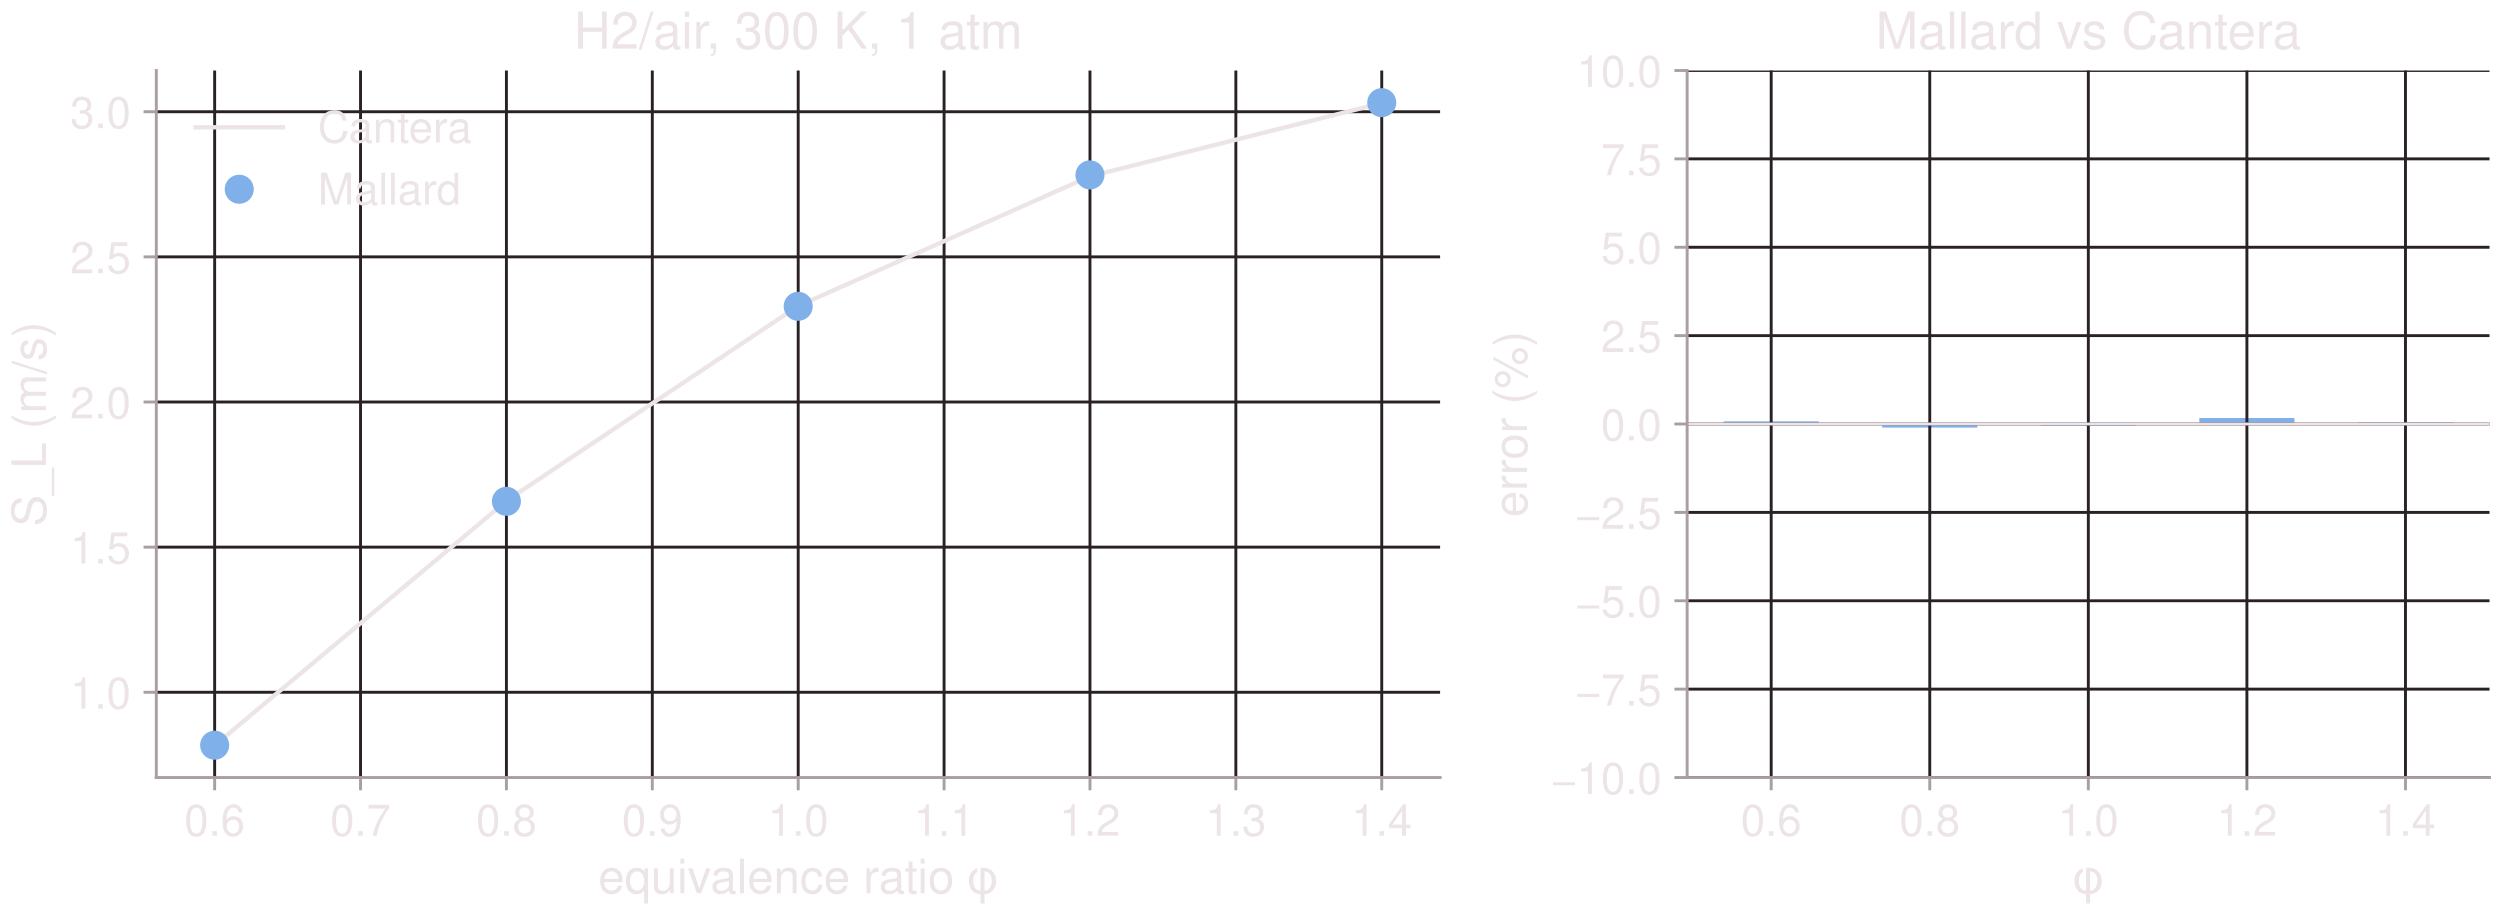
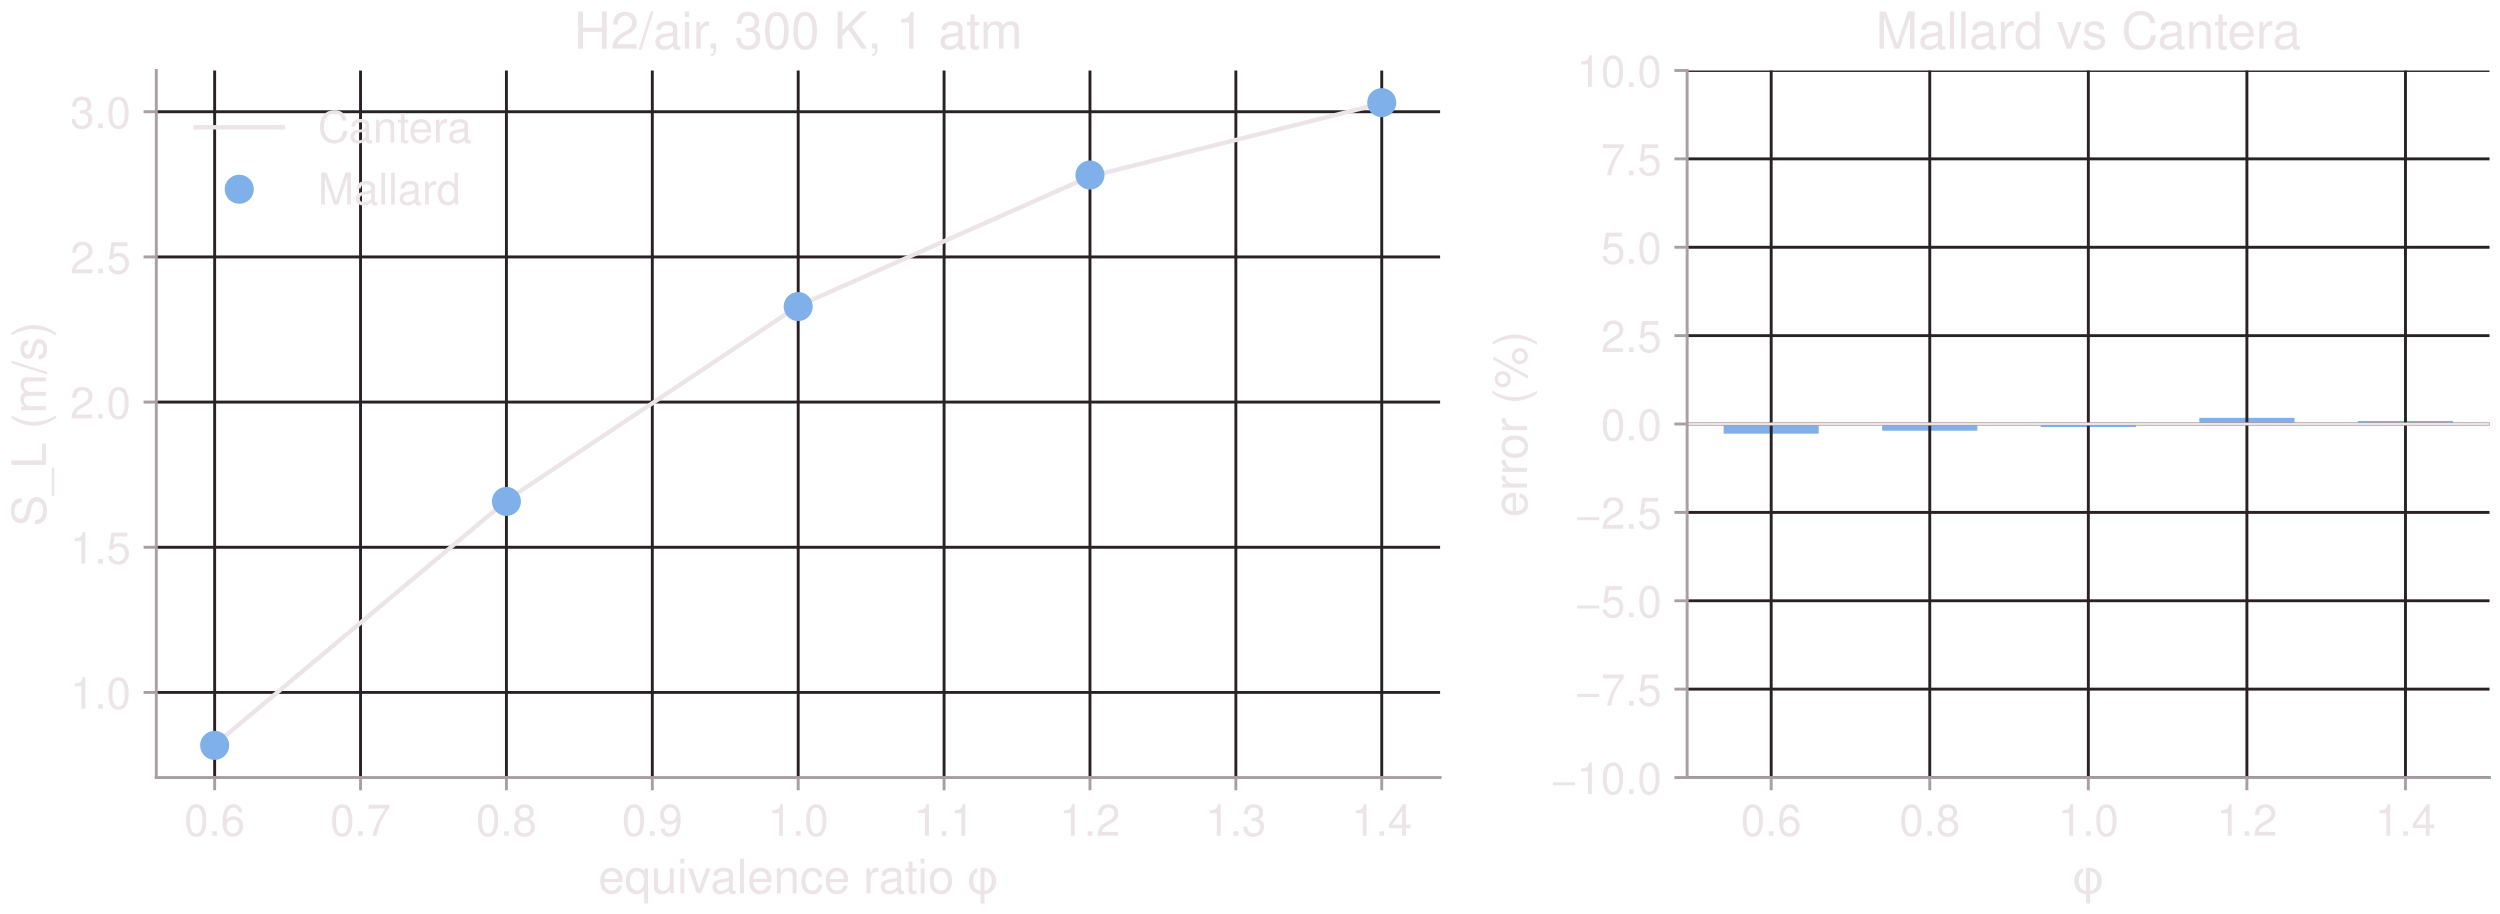
<svg xmlns="http://www.w3.org/2000/svg" xmlns:xlink="http://www.w3.org/1999/xlink" width="687.21pt" height="251.11pt" viewBox="0 0 687.21 251.11" version="1.1">
  <defs>
    <style type="text/css">*{stroke-linejoin: round; stroke-linecap: butt}</style>
  </defs>
  <g id="figure_1">
    <g id="patch_1">
      <path d="M 0 251.11  L 687.21 251.11  L 687.21 0  L 0 0  L 0 251.11  z " style="fill: none" />
    </g>
    <g id="axes_1">
      <g id="patch_2">
        <path d="M 42.963 213.731  L 395.859 213.731  L 395.859 19.38  L 42.963 19.38  L 42.963 213.731  z " style="fill: none" />
      </g>
      <g id="matplotlib.axis_1">
        <g id="xtick_1">
          <g id="line2d_1">
            <path d="M 59.004 213.731  L 59.004 19.38  " clip-path="url(#pd520b884c3)" style="fill: none; stroke: #2a2126; stroke-width: 0.8; stroke-linecap: square" />
          </g>
          <g id="line2d_2">
            <defs>
              <path id="me1e8b48456" d="M 0 0  L 0 3.5  " style="stroke: #a99ea3; stroke-width: 0.8" />
            </defs>
            <g>
              <use xlink:href="#me1e8b48456" x="59.004" y="213.731" style="fill: #a99ea3; stroke: #a99ea3; stroke-width: 0.8" />
            </g>
          </g>
          <g id="text_1">
            <text style="font-size: 12px; font-family: 'Helvetica', 'Arial', 'DejaVu Sans'; text-anchor: middle; fill: #ece4e7" x="59.004" y="229.731" transform="rotate(-0 59.00356 229.7309)">0.6</text>
          </g>
        </g>
        <g id="xtick_2">
          <g id="line2d_3">
            <path d="M 99.105 213.731  L 99.105 19.38  " clip-path="url(#pd520b884c3)" style="fill: none; stroke: #2a2126; stroke-width: 0.8; stroke-linecap: square" />
          </g>
          <g id="line2d_4">
            <g>
              <use xlink:href="#me1e8b48456" x="99.105" y="213.731" style="fill: #a99ea3; stroke: #a99ea3; stroke-width: 0.8" />
            </g>
          </g>
          <g id="text_2">
            <text style="font-size: 12px; font-family: 'Helvetica', 'Arial', 'DejaVu Sans'; text-anchor: middle; fill: #ece4e7" x="99.105" y="229.731" transform="rotate(-0 99.10543 229.7309)">0.7</text>
          </g>
        </g>
        <g id="xtick_3">
          <g id="line2d_5">
            <path d="M 139.207 213.731  L 139.207 19.38  " clip-path="url(#pd520b884c3)" style="fill: none; stroke: #2a2126; stroke-width: 0.8; stroke-linecap: square" />
          </g>
          <g id="line2d_6">
            <g>
              <use xlink:href="#me1e8b48456" x="139.207" y="213.731" style="fill: #a99ea3; stroke: #a99ea3; stroke-width: 0.8" />
            </g>
          </g>
          <g id="text_3">
            <text style="font-size: 12px; font-family: 'Helvetica', 'Arial', 'DejaVu Sans'; text-anchor: middle; fill: #ece4e7" x="139.207" y="229.731" transform="rotate(-0 139.2073 229.7309)">0.8</text>
          </g>
        </g>
        <g id="xtick_4">
          <g id="line2d_7">
            <path d="M 179.309 213.731  L 179.309 19.38  " clip-path="url(#pd520b884c3)" style="fill: none; stroke: #2a2126; stroke-width: 0.8; stroke-linecap: square" />
          </g>
          <g id="line2d_8">
            <g>
              <use xlink:href="#me1e8b48456" x="179.309" y="213.731" style="fill: #a99ea3; stroke: #a99ea3; stroke-width: 0.8" />
            </g>
          </g>
          <g id="text_4">
            <text style="font-size: 12px; font-family: 'Helvetica', 'Arial', 'DejaVu Sans'; text-anchor: middle; fill: #ece4e7" x="179.309" y="229.731" transform="rotate(-0 179.3092 229.7309)">0.9</text>
          </g>
        </g>
        <g id="xtick_5">
          <g id="line2d_9">
            <path d="M 219.411 213.731  L 219.411 19.38  " clip-path="url(#pd520b884c3)" style="fill: none; stroke: #2a2126; stroke-width: 0.8; stroke-linecap: square" />
          </g>
          <g id="line2d_10">
            <g>
              <use xlink:href="#me1e8b48456" x="219.411" y="213.731" style="fill: #a99ea3; stroke: #a99ea3; stroke-width: 0.8" />
            </g>
          </g>
          <g id="text_5">
            <text style="font-size: 12px; font-family: 'Helvetica', 'Arial', 'DejaVu Sans'; text-anchor: middle; fill: #ece4e7" x="219.411" y="229.731" transform="rotate(-0 219.411 229.7309)">1.0</text>
          </g>
        </g>
        <g id="xtick_6">
          <g id="line2d_11">
            <path d="M 259.513 213.731  L 259.513 19.38  " clip-path="url(#pd520b884c3)" style="fill: none; stroke: #2a2126; stroke-width: 0.8; stroke-linecap: square" />
          </g>
          <g id="line2d_12">
            <g>
              <use xlink:href="#me1e8b48456" x="259.513" y="213.731" style="fill: #a99ea3; stroke: #a99ea3; stroke-width: 0.8" />
            </g>
          </g>
          <g id="text_6">
            <text style="font-size: 12px; font-family: 'Helvetica', 'Arial', 'DejaVu Sans'; text-anchor: middle; fill: #ece4e7" x="259.513" y="229.731" transform="rotate(-0 259.5129 229.7309)">1.1</text>
          </g>
        </g>
        <g id="xtick_7">
          <g id="line2d_13">
            <path d="M 299.615 213.731  L 299.615 19.38  " clip-path="url(#pd520b884c3)" style="fill: none; stroke: #2a2126; stroke-width: 0.8; stroke-linecap: square" />
          </g>
          <g id="line2d_14">
            <g>
              <use xlink:href="#me1e8b48456" x="299.615" y="213.731" style="fill: #a99ea3; stroke: #a99ea3; stroke-width: 0.8" />
            </g>
          </g>
          <g id="text_7">
            <text style="font-size: 12px; font-family: 'Helvetica', 'Arial', 'DejaVu Sans'; text-anchor: middle; fill: #ece4e7" x="299.615" y="229.731" transform="rotate(-0 299.6148 229.7309)">1.2</text>
          </g>
        </g>
        <g id="xtick_8">
          <g id="line2d_15">
            <path d="M 339.717 213.731  L 339.717 19.38  " clip-path="url(#pd520b884c3)" style="fill: none; stroke: #2a2126; stroke-width: 0.8; stroke-linecap: square" />
          </g>
          <g id="line2d_16">
            <g>
              <use xlink:href="#me1e8b48456" x="339.717" y="213.731" style="fill: #a99ea3; stroke: #a99ea3; stroke-width: 0.8" />
            </g>
          </g>
          <g id="text_8">
            <text style="font-size: 12px; font-family: 'Helvetica', 'Arial', 'DejaVu Sans'; text-anchor: middle; fill: #ece4e7" x="339.717" y="229.731" transform="rotate(-0 339.7167 229.7309)">1.3</text>
          </g>
        </g>
        <g id="xtick_9">
          <g id="line2d_17">
            <path d="M 379.819 213.731  L 379.819 19.38  " clip-path="url(#pd520b884c3)" style="fill: none; stroke: #2a2126; stroke-width: 0.8; stroke-linecap: square" />
          </g>
          <g id="line2d_18">
            <g>
              <use xlink:href="#me1e8b48456" x="379.819" y="213.731" style="fill: #a99ea3; stroke: #a99ea3; stroke-width: 0.8" />
            </g>
          </g>
          <g id="text_9">
            <text style="font-size: 12px; font-family: 'Helvetica', 'Arial', 'DejaVu Sans'; text-anchor: middle; fill: #ece4e7" x="379.819" y="229.731" transform="rotate(-0 379.8185 229.7309)">1.4</text>
          </g>
        </g>
        <g id="text_10">
          <text style="font-size: 13px; font-family: 'Helvetica', 'Arial', 'DejaVu Sans'; text-anchor: middle; fill: #ece4e7" x="219.411" y="245.52" transform="rotate(-0 219.411 245.52)">equivalence ratio φ</text>
        </g>
      </g>
      <g id="matplotlib.axis_2">
        <g id="ytick_1">
          <g id="line2d_19">
-             <path d="M 42.963 190.293  L 395.859 190.293  " clip-path="url(#pd520b884c3)" style="fill: none; stroke: #2a2126; stroke-width: 0.8; stroke-linecap: square" />
+             <path d="M 42.963 190.339  L 395.859 190.339  " clip-path="url(#pd520b884c3)" style="fill: none; stroke: #2a2126; stroke-width: 0.8; stroke-linecap: square" />
          </g>
          <g id="line2d_20">
            <defs>
              <path id="m45a4b21da7" d="M 0 0  L -3.5 0  " style="stroke: #a99ea3; stroke-width: 0.8" />
            </defs>
            <g>
-               <use xlink:href="#m45a4b21da7" x="42.963" y="190.293" style="fill: #a99ea3; stroke: #a99ea3; stroke-width: 0.8" />
+               <use xlink:href="#m45a4b21da7" x="42.963" y="190.339" style="fill: #a99ea3; stroke: #a99ea3; stroke-width: 0.8" />
            </g>
          </g>
          <g id="text_11">
-             <text style="font-size: 12px; font-family: 'Helvetica', 'Arial', 'DejaVu Sans'; text-anchor: end; fill: #ece4e7" x="35.963" y="194.793" transform="rotate(-0 35.96281 194.7934)">1.0</text>
+             <text style="font-size: 12px; font-family: 'Helvetica', 'Arial', 'DejaVu Sans'; text-anchor: end; fill: #ece4e7" x="35.963" y="194.839" transform="rotate(-0 35.96281 194.8387)">1.0</text>
          </g>
        </g>
        <g id="ytick_2">
          <g id="line2d_21">
-             <path d="M 42.963 150.399  L 395.859 150.399  " clip-path="url(#pd520b884c3)" style="fill: none; stroke: #2a2126; stroke-width: 0.8; stroke-linecap: square" />
+             <path d="M 42.963 150.433  L 395.859 150.433  " clip-path="url(#pd520b884c3)" style="fill: none; stroke: #2a2126; stroke-width: 0.8; stroke-linecap: square" />
          </g>
          <g id="line2d_22">
            <g>
-               <use xlink:href="#m45a4b21da7" x="42.963" y="150.399" style="fill: #a99ea3; stroke: #a99ea3; stroke-width: 0.8" />
+               <use xlink:href="#m45a4b21da7" x="42.963" y="150.433" style="fill: #a99ea3; stroke: #a99ea3; stroke-width: 0.8" />
            </g>
          </g>
          <g id="text_12">
-             <text style="font-size: 12px; font-family: 'Helvetica', 'Arial', 'DejaVu Sans'; text-anchor: end; fill: #ece4e7" x="35.963" y="154.899" transform="rotate(-0 35.96281 154.8991)">1.5</text>
+             <text style="font-size: 12px; font-family: 'Helvetica', 'Arial', 'DejaVu Sans'; text-anchor: end; fill: #ece4e7" x="35.963" y="154.933" transform="rotate(-0 35.96281 154.9332)">1.5</text>
          </g>
        </g>
        <g id="ytick_3">
          <g id="line2d_23">
-             <path d="M 42.963 110.505  L 395.859 110.505  " clip-path="url(#pd520b884c3)" style="fill: none; stroke: #2a2126; stroke-width: 0.8; stroke-linecap: square" />
+             <path d="M 42.963 110.528  L 395.859 110.528  " clip-path="url(#pd520b884c3)" style="fill: none; stroke: #2a2126; stroke-width: 0.8; stroke-linecap: square" />
          </g>
          <g id="line2d_24">
            <g>
-               <use xlink:href="#m45a4b21da7" x="42.963" y="110.505" style="fill: #a99ea3; stroke: #a99ea3; stroke-width: 0.8" />
+               <use xlink:href="#m45a4b21da7" x="42.963" y="110.528" style="fill: #a99ea3; stroke: #a99ea3; stroke-width: 0.8" />
            </g>
          </g>
          <g id="text_13">
-             <text style="font-size: 12px; font-family: 'Helvetica', 'Arial', 'DejaVu Sans'; text-anchor: end; fill: #ece4e7" x="35.963" y="115.005" transform="rotate(-0 35.96281 115.0048)">2.0</text>
+             <text style="font-size: 12px; font-family: 'Helvetica', 'Arial', 'DejaVu Sans'; text-anchor: end; fill: #ece4e7" x="35.963" y="115.028" transform="rotate(-0 35.96281 115.0278)">2.0</text>
          </g>
        </g>
        <g id="ytick_4">
          <g id="line2d_25">
-             <path d="M 42.963 70.61  L 395.859 70.61  " clip-path="url(#pd520b884c3)" style="fill: none; stroke: #2a2126; stroke-width: 0.8; stroke-linecap: square" />
+             <path d="M 42.963 70.622  L 395.859 70.622  " clip-path="url(#pd520b884c3)" style="fill: none; stroke: #2a2126; stroke-width: 0.8; stroke-linecap: square" />
          </g>
          <g id="line2d_26">
            <g>
-               <use xlink:href="#m45a4b21da7" x="42.963" y="70.61" style="fill: #a99ea3; stroke: #a99ea3; stroke-width: 0.8" />
+               <use xlink:href="#m45a4b21da7" x="42.963" y="70.622" style="fill: #a99ea3; stroke: #a99ea3; stroke-width: 0.8" />
            </g>
          </g>
          <g id="text_14">
-             <text style="font-size: 12px; font-family: 'Helvetica', 'Arial', 'DejaVu Sans'; text-anchor: end; fill: #ece4e7" x="35.963" y="75.11" transform="rotate(-0 35.96281 75.11049)">2.5</text>
+             <text style="font-size: 12px; font-family: 'Helvetica', 'Arial', 'DejaVu Sans'; text-anchor: end; fill: #ece4e7" x="35.963" y="75.122" transform="rotate(-0 35.96281 75.12233)">2.5</text>
          </g>
        </g>
        <g id="ytick_5">
          <g id="line2d_27">
-             <path d="M 42.963 30.716  L 395.859 30.716  " clip-path="url(#pd520b884c3)" style="fill: none; stroke: #2a2126; stroke-width: 0.8; stroke-linecap: square" />
+             <path d="M 42.963 30.717  L 395.859 30.717  " clip-path="url(#pd520b884c3)" style="fill: none; stroke: #2a2126; stroke-width: 0.8; stroke-linecap: square" />
          </g>
          <g id="line2d_28">
            <g>
-               <use xlink:href="#m45a4b21da7" x="42.963" y="30.716" style="fill: #a99ea3; stroke: #a99ea3; stroke-width: 0.8" />
+               <use xlink:href="#m45a4b21da7" x="42.963" y="30.717" style="fill: #a99ea3; stroke: #a99ea3; stroke-width: 0.8" />
            </g>
          </g>
          <g id="text_15">
-             <text style="font-size: 12px; font-family: 'Helvetica', 'Arial', 'DejaVu Sans'; text-anchor: end; fill: #ece4e7" x="35.963" y="35.216" transform="rotate(-0 35.96281 35.21618)">3.0</text>
+             <text style="font-size: 12px; font-family: 'Helvetica', 'Arial', 'DejaVu Sans'; text-anchor: end; fill: #ece4e7" x="35.963" y="35.217" transform="rotate(-0 35.96281 35.21688)">3.0</text>
          </g>
        </g>
        <g id="text_16">
          <text style="font-size: 13px; font-family: 'Helvetica', 'Arial', 'DejaVu Sans'; text-anchor: middle; fill: #ece4e7" x="12.63" y="116.555" transform="rotate(-90 12.63 116.5555)">S_L (m/s)</text>
        </g>
      </g>
      <g id="line2d_29">
-         <path d="M 59.004 204.897  L 139.61 137.397  L 218.605 84.642  L 220.217 83.745  L 299.212 48.635  L 302.436 47.748  L 379.819 28.335  L 379.819 28.335  " clip-path="url(#pd520b884c3)" style="fill: none; stroke: #ece4e7; stroke-width: 1.2; stroke-linecap: square" />
+         <path d="M 59.004 204.718  L 139.61 137.31  L 218.605 84.642  L 220.217 83.746  L 299.212 48.68  L 302.436 47.795  L 379.819 28.424  L 379.819 28.424  " clip-path="url(#pd520b884c3)" style="fill: none; stroke: #ece4e7; stroke-width: 1.2; stroke-linecap: square" />
      </g>
      <g id="line2d_30">
        <defs>
          <path id="m67bd44d730" d="M 0 3.5  C 0.928 3.5 1.819 3.131 2.475 2.475  C 3.131 1.819 3.5 0.928 3.5 0  C 3.5 -0.928 3.131 -1.819 2.475 -2.475  C 1.819 -3.131 0.928 -3.5 0 -3.5  C -0.928 -3.5 -1.819 -3.131 -2.475 -2.475  C -3.131 -1.819 -3.5 -0.928 -3.5 0  C -3.5 0.928 -3.131 1.819 -2.475 2.475  C -1.819 3.131 -0.928 3.5 0 3.5  z " style="stroke: #7fb0ea" />
        </defs>
        <g clip-path="url(#pd520b884c3)">
-           <use xlink:href="#m67bd44d730" x="59.004" y="204.847" style="fill: #7fb0ea; stroke: #7fb0ea" />
-           <use xlink:href="#m67bd44d730" x="139.207" y="137.8" style="fill: #7fb0ea; stroke: #7fb0ea" />
-           <use xlink:href="#m67bd44d730" x="219.411" y="84.2" style="fill: #7fb0ea; stroke: #7fb0ea" />
-           <use xlink:href="#m67bd44d730" x="299.615" y="48.08" style="fill: #7fb0ea; stroke: #7fb0ea" />
+           <use xlink:href="#m67bd44d730" x="59.004" y="204.897" style="fill: #7fb0ea; stroke: #7fb0ea" />
+           <use xlink:href="#m67bd44d730" x="139.207" y="137.83" style="fill: #7fb0ea; stroke: #7fb0ea" />
+           <use xlink:href="#m67bd44d730" x="219.411" y="84.265" style="fill: #7fb0ea; stroke: #7fb0ea" />
+           <use xlink:href="#m67bd44d730" x="299.615" y="48.113" style="fill: #7fb0ea; stroke: #7fb0ea" />
          <use xlink:href="#m67bd44d730" x="379.819" y="28.214" style="fill: #7fb0ea; stroke: #7fb0ea" />
        </g>
      </g>
      <g id="patch_3">
        <path d="M 42.963 213.731  L 42.963 19.38  " style="fill: none; stroke: #a99ea3; stroke-width: 0.8; stroke-linejoin: miter; stroke-linecap: square" />
      </g>
      <g id="patch_4">
        <path d="M 42.963 213.731  L 395.859 213.731  " style="fill: none; stroke: #a99ea3; stroke-width: 0.8; stroke-linejoin: miter; stroke-linecap: square" />
      </g>
      <g id="text_17">
        <text style="font-size: 14px; font-family: 'Helvetica', 'Arial', 'DejaVu Sans'; text-anchor: middle; fill: #ece4e7" x="219.411" y="13.38" transform="rotate(-0 219.411 13.38)">H2/air, 300 K, 1 atm</text>
      </g>
      <g id="legend_1">
        <g id="line2d_31">
          <path d="M 53.763 34.98  L 65.763 34.98  L 77.763 34.98  " style="fill: none; stroke: #ece4e7; stroke-width: 1.2; stroke-linecap: square" />
        </g>
        <g id="text_18">
          <text style="font-size: 12px; font-family: 'Helvetica', 'Arial', 'DejaVu Sans'; text-anchor: start; fill: #ece4e7" x="87.363" y="39.18" transform="rotate(-0 87.36281 39.18)">Cantera</text>
        </g>
        <g id="line2d_32">
          <g>
            <use xlink:href="#m67bd44d730" x="65.763" y="52.019" style="fill: #7fb0ea; stroke: #7fb0ea" />
          </g>
        </g>
        <g id="text_19">
          <text style="font-size: 12px; font-family: 'Helvetica', 'Arial', 'DejaVu Sans'; text-anchor: start; fill: #ece4e7" x="87.363" y="56.219" transform="rotate(-0 87.36281 56.21906)">Mallard</text>
        </g>
      </g>
    </g>
    <g id="axes_2">
      <g id="patch_5">
        <path d="M 463.769 213.731  L 684.33 213.731  L 684.33 19.38  L 463.769 19.38  L 463.769 213.731  z " style="fill: none" />
      </g>
      <g id="patch_6">
-         <path d="M 473.795 116.555  L 499.948 116.555  L 499.948 115.82  L 473.795 115.82  z " clip-path="url(#pb2a02f700c)" style="fill: #7fb0ea" />
+         <path d="M 473.795 116.555  L 499.948 116.555  L 499.948 119.209  L 473.795 119.209  z " clip-path="url(#pb2a02f700c)" style="fill: #7fb0ea" />
      </g>
      <g id="patch_7">
-         <path d="M 517.384 116.555  L 543.537 116.555  L 543.537 117.537  L 517.384 117.537  z " clip-path="url(#pb2a02f700c)" style="fill: #7fb0ea" />
+         <path d="M 517.384 116.555  L 543.537 116.555  L 543.537 118.397  L 517.384 118.397  z " clip-path="url(#pb2a02f700c)" style="fill: #7fb0ea" />
      </g>
      <g id="patch_8">
-         <path d="M 560.973 116.555  L 587.126 116.555  L 587.126 117.06  L 560.973 117.06  z " clip-path="url(#pb2a02f700c)" style="fill: #7fb0ea" />
+         <path d="M 560.973 116.555  L 587.126 116.555  L 587.126 117.393  L 560.973 117.393  z " clip-path="url(#pb2a02f700c)" style="fill: #7fb0ea" />
      </g>
      <g id="patch_9">
-         <path d="M 604.562 116.555  L 630.715 116.555  L 630.715 114.906  L 604.562 114.906  z " clip-path="url(#pb2a02f700c)" style="fill: #7fb0ea" />
+         <path d="M 604.562 116.555  L 630.715 116.555  L 630.715 114.856  L 604.562 114.856  z " clip-path="url(#pb2a02f700c)" style="fill: #7fb0ea" />
      </g>
      <g id="patch_10">
-         <path d="M 648.151 116.555  L 674.304 116.555  L 674.304 116.071  L 648.151 116.071  z " clip-path="url(#pb2a02f700c)" style="fill: #7fb0ea" />
+         <path d="M 648.151 116.555  L 674.304 116.555  L 674.304 115.71  L 648.151 115.71  z " clip-path="url(#pb2a02f700c)" style="fill: #7fb0ea" />
      </g>
      <g id="matplotlib.axis_3">
        <g id="xtick_10">
          <g id="line2d_33">
            <path d="M 486.871 213.731  L 486.871 19.38  " clip-path="url(#pb2a02f700c)" style="fill: none; stroke: #2a2126; stroke-width: 0.8; stroke-linecap: square" />
          </g>
          <g id="line2d_34">
            <g>
              <use xlink:href="#me1e8b48456" x="486.871" y="213.731" style="fill: #a99ea3; stroke: #a99ea3; stroke-width: 0.8" />
            </g>
          </g>
          <g id="text_20">
            <text style="font-size: 12px; font-family: 'Helvetica', 'Arial', 'DejaVu Sans'; text-anchor: middle; fill: #ece4e7" x="486.871" y="229.731" transform="rotate(-0 486.8714 229.7309)">0.6</text>
          </g>
        </g>
        <g id="xtick_11">
          <g id="line2d_35">
            <path d="M 530.46 213.731  L 530.46 19.38  " clip-path="url(#pb2a02f700c)" style="fill: none; stroke: #2a2126; stroke-width: 0.8; stroke-linecap: square" />
          </g>
          <g id="line2d_36">
            <g>
              <use xlink:href="#me1e8b48456" x="530.46" y="213.731" style="fill: #a99ea3; stroke: #a99ea3; stroke-width: 0.8" />
            </g>
          </g>
          <g id="text_21">
            <text style="font-size: 12px; font-family: 'Helvetica', 'Arial', 'DejaVu Sans'; text-anchor: middle; fill: #ece4e7" x="530.46" y="229.731" transform="rotate(-0 530.4604 229.7309)">0.8</text>
          </g>
        </g>
        <g id="xtick_12">
          <g id="line2d_37">
            <path d="M 574.049 213.731  L 574.049 19.38  " clip-path="url(#pb2a02f700c)" style="fill: none; stroke: #2a2126; stroke-width: 0.8; stroke-linecap: square" />
          </g>
          <g id="line2d_38">
            <g>
              <use xlink:href="#me1e8b48456" x="574.049" y="213.731" style="fill: #a99ea3; stroke: #a99ea3; stroke-width: 0.8" />
            </g>
          </g>
          <g id="text_22">
            <text style="font-size: 12px; font-family: 'Helvetica', 'Arial', 'DejaVu Sans'; text-anchor: middle; fill: #ece4e7" x="574.049" y="229.731" transform="rotate(-0 574.0494 229.7309)">1.0</text>
          </g>
        </g>
        <g id="xtick_13">
          <g id="line2d_39">
            <path d="M 617.638 213.731  L 617.638 19.38  " clip-path="url(#pb2a02f700c)" style="fill: none; stroke: #2a2126; stroke-width: 0.8; stroke-linecap: square" />
          </g>
          <g id="line2d_40">
            <g>
              <use xlink:href="#me1e8b48456" x="617.638" y="213.731" style="fill: #a99ea3; stroke: #a99ea3; stroke-width: 0.8" />
            </g>
          </g>
          <g id="text_23">
            <text style="font-size: 12px; font-family: 'Helvetica', 'Arial', 'DejaVu Sans'; text-anchor: middle; fill: #ece4e7" x="617.638" y="229.731" transform="rotate(-0 617.6384 229.7309)">1.2</text>
          </g>
        </g>
        <g id="xtick_14">
          <g id="line2d_41">
            <path d="M 661.227 213.731  L 661.227 19.38  " clip-path="url(#pb2a02f700c)" style="fill: none; stroke: #2a2126; stroke-width: 0.8; stroke-linecap: square" />
          </g>
          <g id="line2d_42">
            <g>
              <use xlink:href="#me1e8b48456" x="661.227" y="213.731" style="fill: #a99ea3; stroke: #a99ea3; stroke-width: 0.8" />
            </g>
          </g>
          <g id="text_24">
            <text style="font-size: 12px; font-family: 'Helvetica', 'Arial', 'DejaVu Sans'; text-anchor: middle; fill: #ece4e7" x="661.227" y="229.731" transform="rotate(-0 661.2274 229.7309)">1.4</text>
          </g>
        </g>
        <g id="text_25">
          <text style="font-size: 13px; font-family: 'Helvetica', 'Arial', 'DejaVu Sans'; text-anchor: middle; fill: #ece4e7" x="574.049" y="245.52" transform="rotate(-0 574.0494 245.52)">φ</text>
        </g>
      </g>
      <g id="matplotlib.axis_4">
        <g id="ytick_6">
          <g id="line2d_43">
            <path d="M 463.769 213.731  L 684.33 213.731  " clip-path="url(#pb2a02f700c)" style="fill: none; stroke: #2a2126; stroke-width: 0.8; stroke-linecap: square" />
          </g>
          <g id="line2d_44">
            <g>
              <use xlink:href="#m45a4b21da7" x="463.769" y="213.731" style="fill: #a99ea3; stroke: #a99ea3; stroke-width: 0.8" />
            </g>
          </g>
          <g id="text_26">
            <text style="font-size: 12px; font-family: 'Helvetica', 'Arial', 'DejaVu Sans'; text-anchor: end; fill: #ece4e7" x="456.769" y="218.231" transform="rotate(-0 456.7693 218.2309)">−10.0</text>
          </g>
        </g>
        <g id="ytick_7">
          <g id="line2d_45">
            <path d="M 463.769 189.437  L 684.33 189.437  " clip-path="url(#pb2a02f700c)" style="fill: none; stroke: #2a2126; stroke-width: 0.8; stroke-linecap: square" />
          </g>
          <g id="line2d_46">
            <g>
              <use xlink:href="#m45a4b21da7" x="463.769" y="189.437" style="fill: #a99ea3; stroke: #a99ea3; stroke-width: 0.8" />
            </g>
          </g>
          <g id="text_27">
            <text style="font-size: 12px; font-family: 'Helvetica', 'Arial', 'DejaVu Sans'; text-anchor: end; fill: #ece4e7" x="456.769" y="193.937" transform="rotate(-0 456.7693 193.9371)">−7.5</text>
          </g>
        </g>
        <g id="ytick_8">
          <g id="line2d_47">
            <path d="M 463.769 165.143  L 684.33 165.143  " clip-path="url(#pb2a02f700c)" style="fill: none; stroke: #2a2126; stroke-width: 0.8; stroke-linecap: square" />
          </g>
          <g id="line2d_48">
            <g>
              <use xlink:href="#m45a4b21da7" x="463.769" y="165.143" style="fill: #a99ea3; stroke: #a99ea3; stroke-width: 0.8" />
            </g>
          </g>
          <g id="text_28">
            <text style="font-size: 12px; font-family: 'Helvetica', 'Arial', 'DejaVu Sans'; text-anchor: end; fill: #ece4e7" x="456.769" y="169.643" transform="rotate(-0 456.7693 169.6432)">−5.0</text>
          </g>
        </g>
        <g id="ytick_9">
          <g id="line2d_49">
            <path d="M 463.769 140.849  L 684.33 140.849  " clip-path="url(#pb2a02f700c)" style="fill: none; stroke: #2a2126; stroke-width: 0.8; stroke-linecap: square" />
          </g>
          <g id="line2d_50">
            <g>
              <use xlink:href="#m45a4b21da7" x="463.769" y="140.849" style="fill: #a99ea3; stroke: #a99ea3; stroke-width: 0.8" />
            </g>
          </g>
          <g id="text_29">
            <text style="font-size: 12px; font-family: 'Helvetica', 'Arial', 'DejaVu Sans'; text-anchor: end; fill: #ece4e7" x="456.769" y="145.349" transform="rotate(-0 456.7693 145.3493)">−2.5</text>
          </g>
        </g>
        <g id="ytick_10">
          <g id="line2d_51">
            <path d="M 463.769 116.555  L 684.33 116.555  " clip-path="url(#pb2a02f700c)" style="fill: none; stroke: #2a2126; stroke-width: 0.8; stroke-linecap: square" />
          </g>
          <g id="line2d_52">
            <g>
              <use xlink:href="#m45a4b21da7" x="463.769" y="116.555" style="fill: #a99ea3; stroke: #a99ea3; stroke-width: 0.8" />
            </g>
          </g>
          <g id="text_30">
            <text style="font-size: 12px; font-family: 'Helvetica', 'Arial', 'DejaVu Sans'; text-anchor: end; fill: #ece4e7" x="456.769" y="121.055" transform="rotate(-0 456.7693 121.0555)">0.0</text>
          </g>
        </g>
        <g id="ytick_11">
          <g id="line2d_53">
            <path d="M 463.769 92.262  L 684.33 92.262  " clip-path="url(#pb2a02f700c)" style="fill: none; stroke: #2a2126; stroke-width: 0.8; stroke-linecap: square" />
          </g>
          <g id="line2d_54">
            <g>
              <use xlink:href="#m45a4b21da7" x="463.769" y="92.262" style="fill: #a99ea3; stroke: #a99ea3; stroke-width: 0.8" />
            </g>
          </g>
          <g id="text_31">
            <text style="font-size: 12px; font-family: 'Helvetica', 'Arial', 'DejaVu Sans'; text-anchor: end; fill: #ece4e7" x="456.769" y="96.762" transform="rotate(-0 456.7693 96.7616)">2.5</text>
          </g>
        </g>
        <g id="ytick_12">
          <g id="line2d_55">
            <path d="M 463.769 67.968  L 684.33 67.968  " clip-path="url(#pb2a02f700c)" style="fill: none; stroke: #2a2126; stroke-width: 0.8; stroke-linecap: square" />
          </g>
          <g id="line2d_56">
            <g>
              <use xlink:href="#m45a4b21da7" x="463.769" y="67.968" style="fill: #a99ea3; stroke: #a99ea3; stroke-width: 0.8" />
            </g>
          </g>
          <g id="text_32">
            <text style="font-size: 12px; font-family: 'Helvetica', 'Arial', 'DejaVu Sans'; text-anchor: end; fill: #ece4e7" x="456.769" y="72.468" transform="rotate(-0 456.7693 72.46773)">5.0</text>
          </g>
        </g>
        <g id="ytick_13">
          <g id="line2d_57">
            <path d="M 463.769 43.674  L 684.33 43.674  " clip-path="url(#pb2a02f700c)" style="fill: none; stroke: #2a2126; stroke-width: 0.8; stroke-linecap: square" />
          </g>
          <g id="line2d_58">
            <g>
              <use xlink:href="#m45a4b21da7" x="463.769" y="43.674" style="fill: #a99ea3; stroke: #a99ea3; stroke-width: 0.8" />
            </g>
          </g>
          <g id="text_33">
            <text style="font-size: 12px; font-family: 'Helvetica', 'Arial', 'DejaVu Sans'; text-anchor: end; fill: #ece4e7" x="456.769" y="48.174" transform="rotate(-0 456.7693 48.17387)">7.5</text>
          </g>
        </g>
        <g id="ytick_14">
          <g id="line2d_59">
            <path d="M 463.769 19.38  L 684.33 19.38  " clip-path="url(#pb2a02f700c)" style="fill: none; stroke: #2a2126; stroke-width: 0.8; stroke-linecap: square" />
          </g>
          <g id="line2d_60">
            <g>
              <use xlink:href="#m45a4b21da7" x="463.769" y="19.38" style="fill: #a99ea3; stroke: #a99ea3; stroke-width: 0.8" />
            </g>
          </g>
          <g id="text_34">
            <text style="font-size: 12px; font-family: 'Helvetica', 'Arial', 'DejaVu Sans'; text-anchor: end; fill: #ece4e7" x="456.769" y="23.88" transform="rotate(-0 456.7693 23.88)">10.0</text>
          </g>
        </g>
        <g id="text_35">
          <text style="font-size: 13px; font-family: 'Helvetica', 'Arial', 'DejaVu Sans'; text-anchor: middle; fill: #ece4e7" x="419.755" y="116.555" transform="rotate(-90 419.7546 116.5555)">error (%)</text>
        </g>
      </g>
      <g id="line2d_61">
        <path d="M 463.769 116.555  L 684.33 116.555  " clip-path="url(#pb2a02f700c)" style="fill: none; stroke: #ece4e7; stroke-width: 0.8; stroke-linecap: square" />
      </g>
      <g id="patch_11">
        <path d="M 463.769 213.731  L 463.769 19.38  " style="fill: none; stroke: #a99ea3; stroke-width: 0.8; stroke-linejoin: miter; stroke-linecap: square" />
      </g>
      <g id="patch_12">
        <path d="M 463.769 213.731  L 684.33 213.731  " style="fill: none; stroke: #a99ea3; stroke-width: 0.8; stroke-linejoin: miter; stroke-linecap: square" />
      </g>
      <g id="text_36">
        <text style="font-size: 14px; font-family: 'Helvetica', 'Arial', 'DejaVu Sans'; text-anchor: middle; fill: #ece4e7" x="574.049" y="13.38" transform="rotate(-0 574.0494 13.38)">Mallard vs Cantera</text>
      </g>
    </g>
  </g>
  <defs>
    <clipPath id="pd520b884c3">
      <rect x="42.963" y="19.38" width="352.896" height="194.351" />
    </clipPath>
    <clipPath id="pb2a02f700c">
      <rect x="463.769" y="19.38" width="220.56" height="194.351" />
    </clipPath>
  </defs>
</svg>
